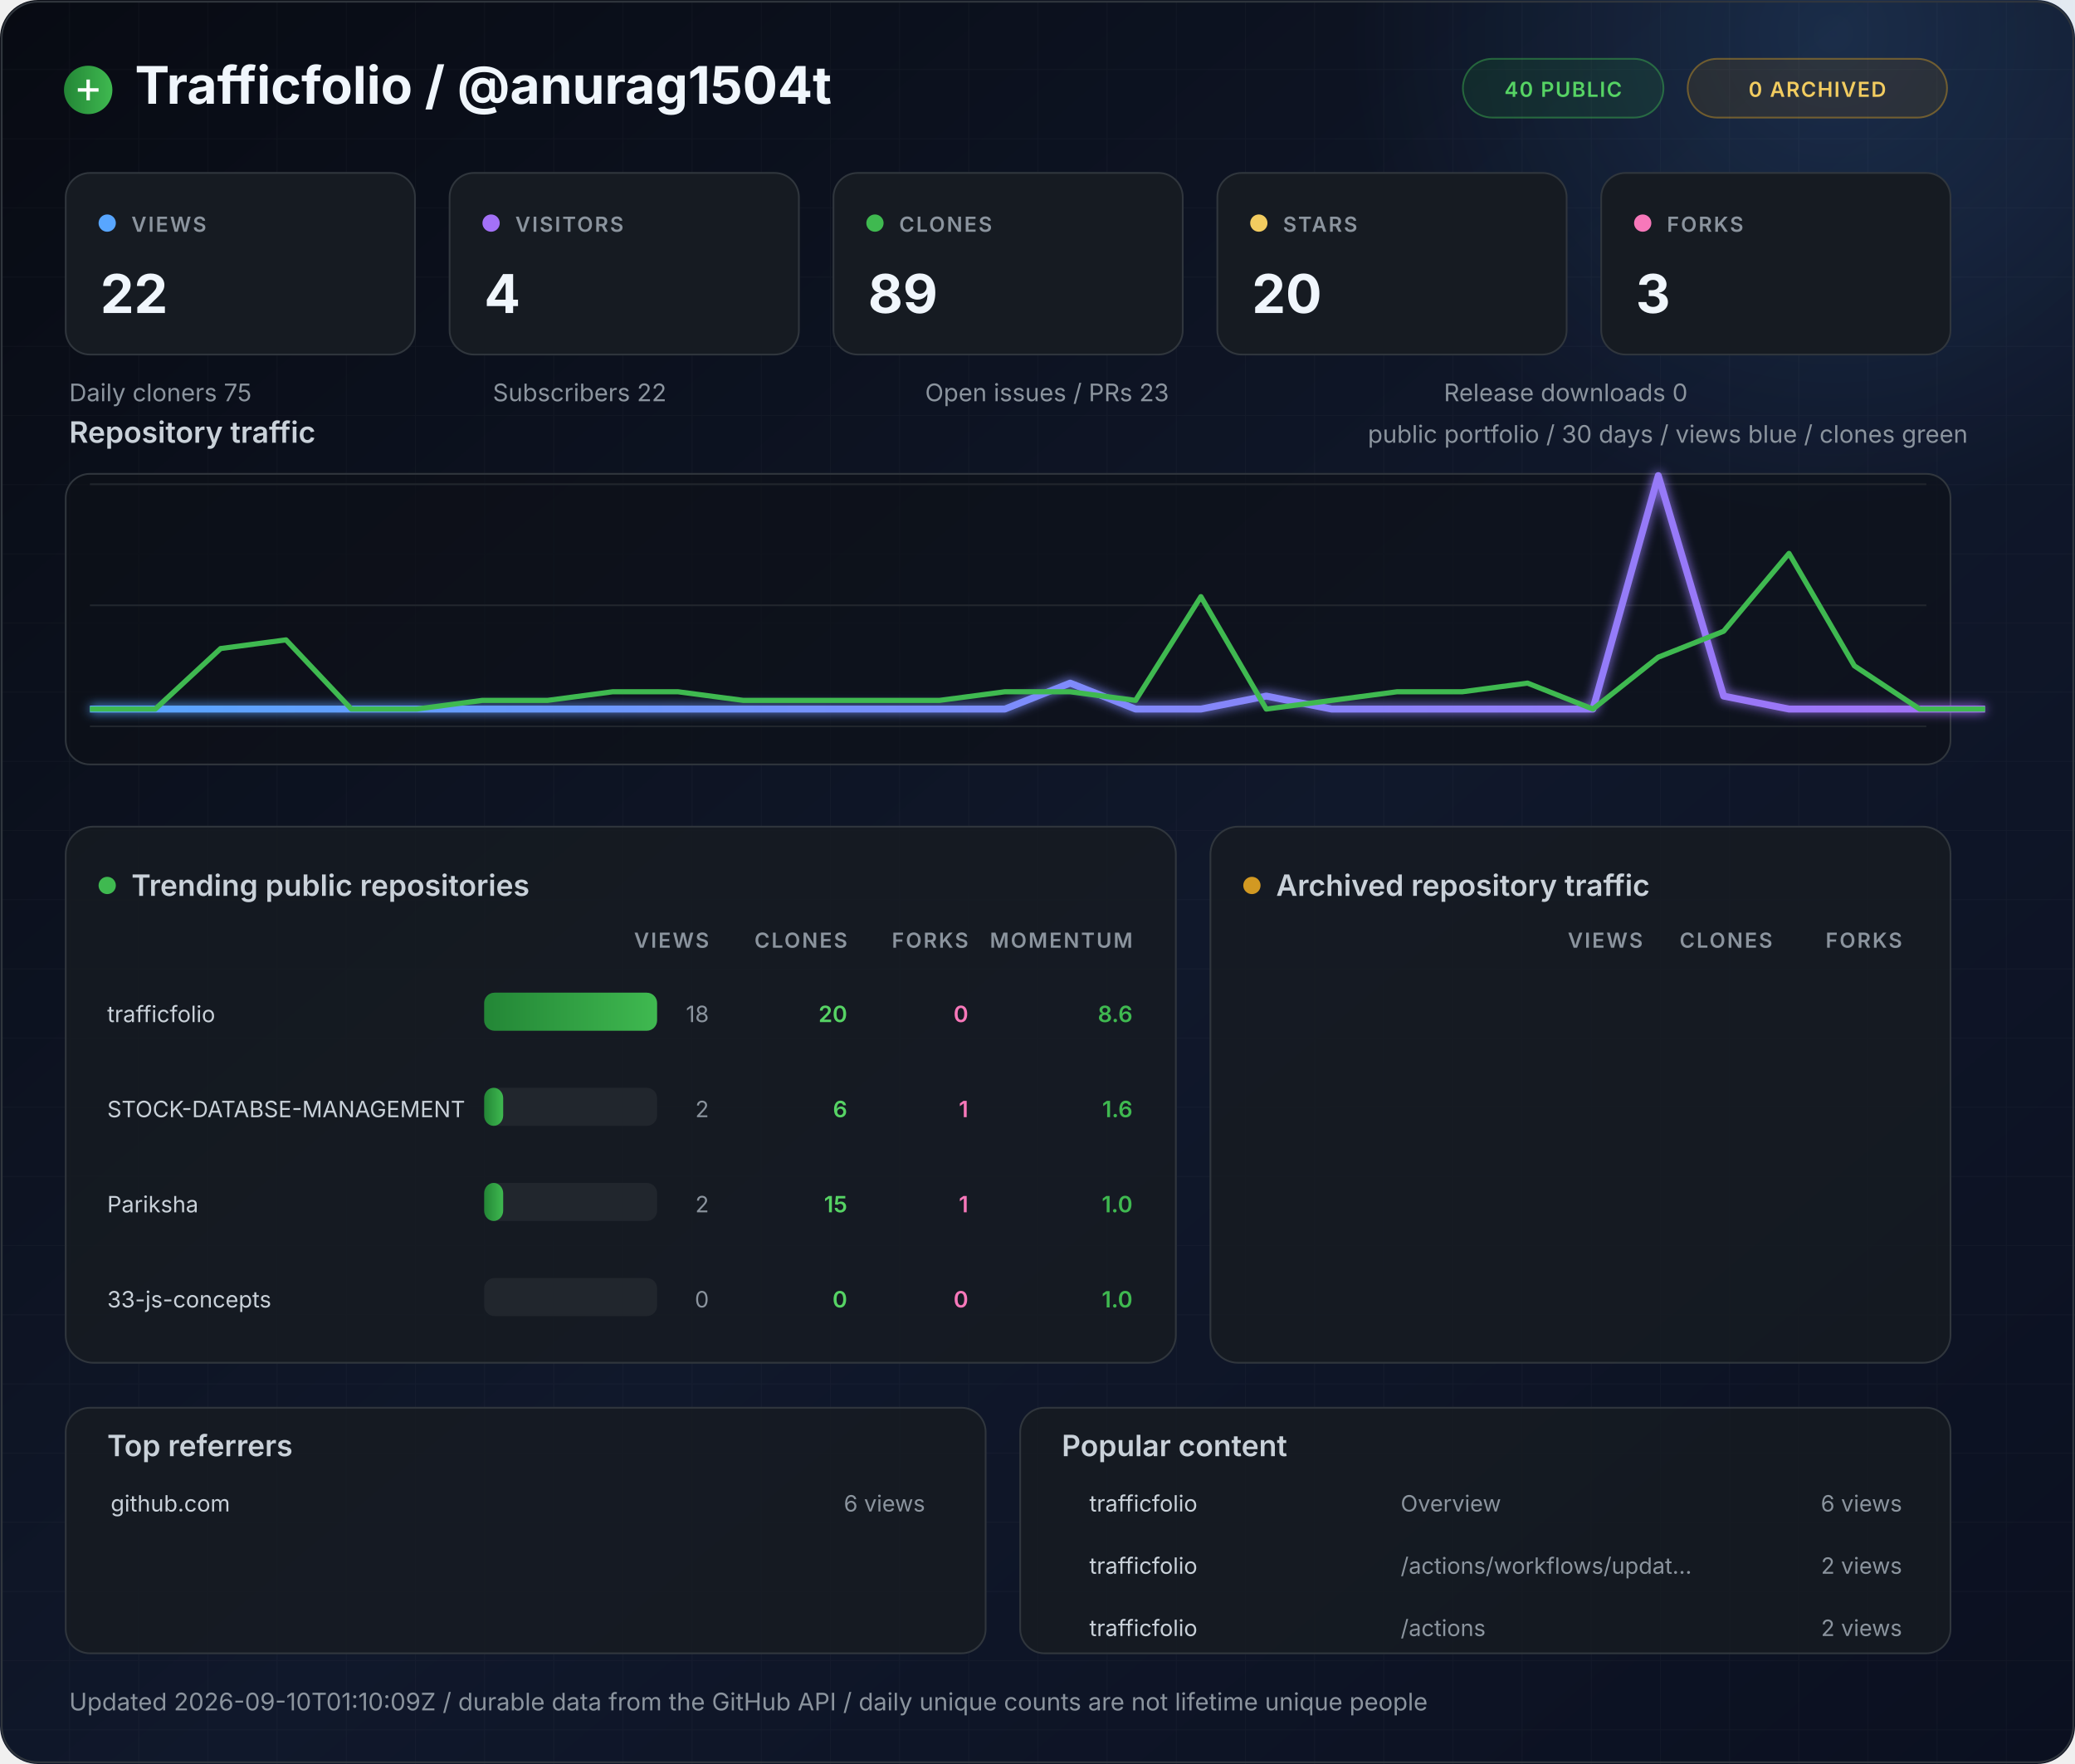
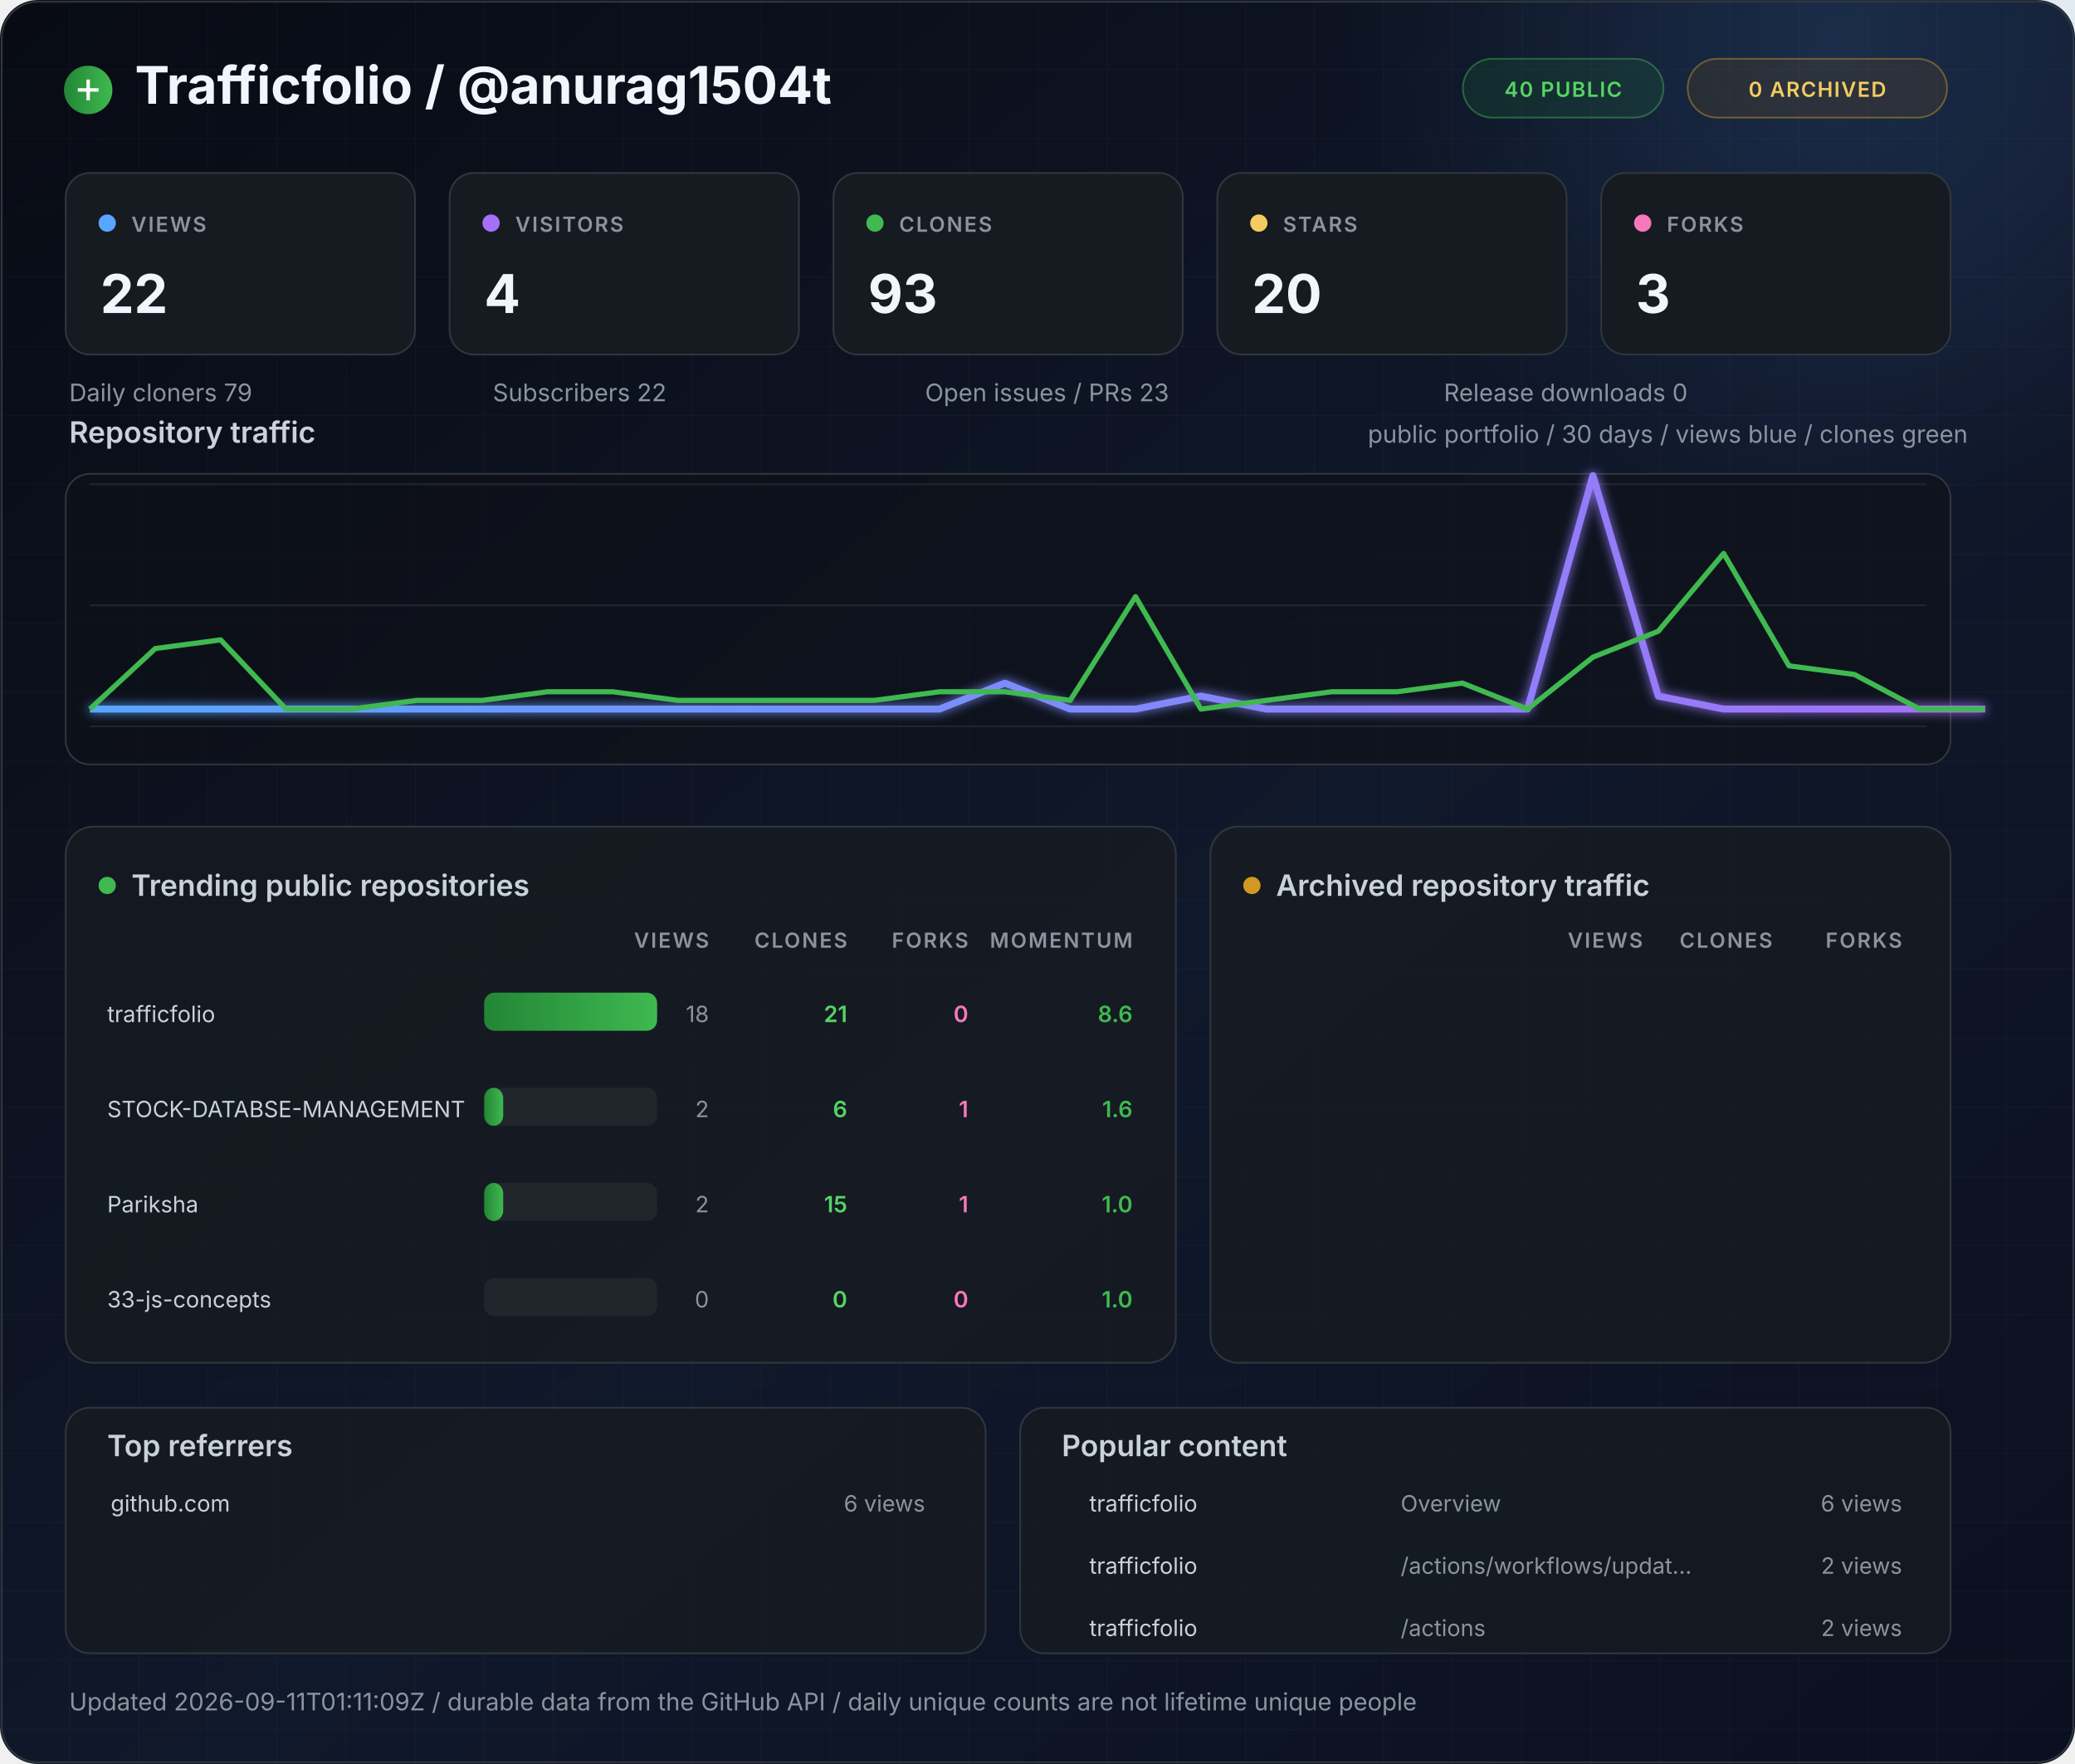
<svg xmlns="http://www.w3.org/2000/svg" width="1200" height="1020" viewBox="0 0 1200 1020" role="img" aria-label="Trafficfolio GitHub analytics dashboard for anurag1504t">
  <defs>
    <linearGradient id="bg" x1="0" y1="0" x2="1" y2="1">
      <stop stop-color="#080b13" />
      <stop offset=".55" stop-color="#10182b" />
      <stop offset="1" stop-color="#0b1020" />
    </linearGradient>
    <linearGradient id="line" x1="0" y1="0" x2="1" y2="0">
      <stop stop-color="#58a6ff" />
      <stop offset="1" stop-color="#a371f7" />
    </linearGradient>
    <linearGradient id="bar" x1="0" y1="0" x2="1" y2="0">
      <stop stop-color="#238636" />
      <stop offset="1" stop-color="#3fb950" />
    </linearGradient>
    <linearGradient id="archiveBar" x1="0" y1="0" x2="1" y2="0">
      <stop stop-color="#9e6a03" />
      <stop offset="1" stop-color="#f2cc60" />
    </linearGradient>
    <radialGradient id="ambient">
      <stop stop-color="#58a6ff" stop-opacity=".16" />
      <stop offset="1" stop-color="#58a6ff" stop-opacity="0" />
    </radialGradient>
    <pattern id="grid" width="40" height="40" patternUnits="userSpaceOnUse">
      <path d="M40 0H0V40" fill="none" stroke="#ffffff" stroke-opacity=".025" />
    </pattern>
    <filter id="glow">
      <feGaussianBlur stdDeviation="3" result="b" />
      <feMerge>
        <feMergeNode in="b" />
        <feMergeNode in="SourceGraphic" />
      </feMerge>
    </filter>
    <style>
    .title{font:750 30px -apple-system,BlinkMacSystemFont,"Segoe UI",sans-serif;fill:#f0f6fc}
    .subtitle{font:14px -apple-system,BlinkMacSystemFont,"Segoe UI",sans-serif;fill:#8b949e}
    .label{font:600 12px -apple-system,BlinkMacSystemFont,"Segoe UI",sans-serif;fill:#8b949e;letter-spacing:1px}
    .metric{font:700 31px -apple-system,BlinkMacSystemFont,"Segoe UI",sans-serif;fill:#f0f6fc}
    .section{font:600 17px -apple-system,BlinkMacSystemFont,"Segoe UI",sans-serif;fill:#c9d1d9}
    .repo,.value,.trend,.archive,.clone,.fork{font:13px -apple-system,BlinkMacSystemFont,"Segoe UI",sans-serif;fill:#c9d1d9}
    .value{fill:#8b949e} .trend{fill:#3fb950;font-weight:600} .archive{fill:#d29922}
    .clone{fill:#56d364;font-weight:600} .fork{fill:#f778ba;font-weight:600}
    .pill{font:600 12px -apple-system,BlinkMacSystemFont,"Segoe UI",sans-serif;letter-spacing:.7px}
  </style>
  </defs>
  <rect width="1200" height="1020" rx="22" fill="url(#bg)" />
  <rect width="1200" height="1020" rx="22" fill="url(#grid)" />
  <circle cx="1060" cy="20" r="280" fill="url(#ambient)" />
  <rect x="1" y="1" width="1198" height="1018" rx="21" fill="none" stroke="#30363d" />
  <circle cx="51" cy="52" r="14" fill="url(#bar)" />
  <path d="M45 52h12M51 46v12" stroke="#fff" stroke-width="2" />
  <text x="78" y="60" class="title">Trafficfolio / @anurag1504t</text>
  <rect x="846" y="34" width="116" height="34" rx="17" fill="#238636" fill-opacity=".16" stroke="#3fb950" stroke-opacity=".45" />
  <text x="904" y="56" text-anchor="middle" class="pill" fill="#56d364">40 PUBLIC</text>
  <rect x="976" y="34" width="150" height="34" rx="17" fill="#9e6a03" fill-opacity=".14" stroke="#d29922" stroke-opacity=".45" />
  <text x="1051" y="56" text-anchor="middle" class="pill" fill="#f2cc60">0 ARCHIVED</text>
  <rect x="38" y="100" width="202" height="105" rx="14" fill="#161b22" stroke="#30363d" />
  <circle cx="62" cy="129" r="5" fill="#58a6ff" />
  <text x="76" y="134" class="label">VIEWS</text>
  <text x="58" y="181" class="metric">22</text>
  <rect x="260" y="100" width="202" height="105" rx="14" fill="#161b22" stroke="#30363d" />
  <circle cx="284" cy="129" r="5" fill="#a371f7" />
  <text x="298" y="134" class="label">VISITORS</text>
  <text x="280" y="181" class="metric">4</text>
  <rect x="482" y="100" width="202" height="105" rx="14" fill="#161b22" stroke="#30363d" />
  <circle cx="506" cy="129" r="5" fill="#3fb950" />
  <text x="520" y="134" class="label">CLONES</text>
-   <text x="502" y="181" class="metric">89</text>
+   <text x="502" y="181" class="metric">93</text>
  <rect x="704" y="100" width="202" height="105" rx="14" fill="#161b22" stroke="#30363d" />
  <circle cx="728" cy="129" r="5" fill="#f2cc60" />
  <text x="742" y="134" class="label">STARS</text>
  <text x="724" y="181" class="metric">20</text>
  <rect x="926" y="100" width="202" height="105" rx="14" fill="#161b22" stroke="#30363d" />
  <circle cx="950" cy="129" r="5" fill="#f778ba" />
  <text x="964" y="134" class="label">FORKS</text>
  <text x="946" y="181" class="metric">3</text>
-   <text x="40" y="232" class="subtitle">Daily cloners 75</text>
+   <text x="40" y="232" class="subtitle">Daily cloners 79</text>
  <text x="285" y="232" class="subtitle">Subscribers 22</text>
  <text x="535" y="232" class="subtitle">Open issues / PRs 23</text>
  <text x="835" y="232" class="subtitle">Release downloads 0</text>
  <text x="40" y="256" class="section">Repository traffic</text>
  <text x="1138" y="256" text-anchor="end" class="subtitle">public portfolio / 30 days / views blue / clones green</text>
  <rect x="38" y="274" width="1090" height="168" rx="14" fill="#0d1117" fill-opacity=".62" stroke="#30363d" />
  <line x1="52" y1="420" x2="1114" y2="420" stroke="#21262d" />
  <line x1="52" y1="350" x2="1114" y2="350" stroke="#21262d" />
  <line x1="52" y1="280" x2="1114" y2="280" stroke="#21262d" />
-   <polyline points="52.0,410.0 89.8,410.0 127.6,410.0 165.4,410.0 203.2,410.0 241.0,410.0 278.8,410.0 316.6,410.0 354.3,410.0 392.1,410.0 429.9,410.0 467.7,410.0 505.5,410.0 543.3,410.0 581.1,410.0 618.9,395.0 656.7,410.0 694.5,410.0 732.3,402.5 770.1,410.0 807.9,410.0 845.7,410.0 883.4,410.0 921.2,410.0 959.0,275.0 996.8,402.5 1034.6,410.0 1072.4,410.0 1110.2,410.0 1148.0,410.0" fill="none" stroke="url(#line)" stroke-width="4" stroke-linejoin="round" filter="url(#glow)" />
-   <polyline points="52.0,410.0 89.8,410.0 127.6,375.0 165.4,370.0 203.2,410.0 241.0,410.0 278.8,405.0 316.6,405.0 354.3,400.0 392.1,400.0 429.9,405.0 467.7,405.0 505.5,405.0 543.3,405.0 581.1,400.0 618.9,400.0 656.7,405.0 694.5,345.0 732.3,410.0 770.1,405.0 807.9,400.0 845.7,400.0 883.4,395.0 921.2,410.0 959.0,380.0 996.8,365.0 1034.6,320.0 1072.4,385.0 1110.2,410.0 1148.0,410.0" fill="none" stroke="#3fb950" stroke-width="3" stroke-linejoin="round" />
+   <polyline points="52.0,410.0 89.8,410.0 127.6,410.0 165.4,410.0 203.2,410.0 241.0,410.0 278.8,410.0 316.6,410.0 354.3,410.0 392.1,410.0 429.9,410.0 467.7,410.0 505.5,410.0 543.3,410.0 581.1,395.0 618.9,410.0 656.7,410.0 694.5,402.5 732.3,410.0 770.1,410.0 807.9,410.0 845.7,410.0 883.4,410.0 921.2,275.0 959.0,402.5 996.8,410.0 1034.6,410.0 1072.4,410.0 1110.2,410.0 1148.0,410.0" fill="none" stroke="url(#line)" stroke-width="4" stroke-linejoin="round" filter="url(#glow)" />
+   <polyline points="52.0,410.0 89.8,375.0 127.6,370.0 165.4,410.0 203.2,410.0 241.0,405.0 278.8,405.0 316.6,400.0 354.3,400.0 392.1,405.0 429.9,405.0 467.7,405.0 505.5,405.0 543.3,400.0 581.1,400.0 618.9,405.0 656.7,345.0 694.5,410.0 732.3,405.0 770.1,400.0 807.9,400.0 845.7,395.0 883.4,410.0 921.2,380.0 959.0,365.0 996.8,320.0 1034.6,385.0 1072.4,390.0 1110.2,410.0 1148.0,410.0" fill="none" stroke="#3fb950" stroke-width="3" stroke-linejoin="round" />
  <rect x="38" y="478" width="642" height="310" rx="16" fill="#161b22" fill-opacity=".82" stroke="#30363d" />
  <circle cx="62" cy="512" r="5" fill="#3fb950" />
  <text x="76" y="518" class="section">Trending public repositories</text>
  <text x="410" y="548" text-anchor="end" class="label">VIEWS</text>
  <text x="490" y="548" text-anchor="end" class="label">CLONES</text>
  <text x="560" y="548" text-anchor="end" class="label">FORKS</text>
  <text x="655" y="548" text-anchor="end" class="label">MOMENTUM</text>
  <text x="62" y="591" class="repo">trafficfolio</text>
  <rect x="280" y="574" width="100" height="22" rx="6" fill="#21262d" />
  <rect x="280" y="574" width="100" height="22" rx="6" fill="url(#bar)" />
  <text x="410" y="591" text-anchor="end" class="value">18</text>
-   <text x="490" y="591" text-anchor="end" class="clone">20</text>
+   <text x="490" y="591" text-anchor="end" class="clone">21</text>
  <text x="560" y="591" text-anchor="end" class="fork">0</text>
  <text x="655" y="591" text-anchor="end" class="trend">8.6</text>
  <text x="62" y="646" class="repo">STOCK-DATABSE-MANAGEMENT</text>
  <rect x="280" y="629" width="100" height="22" rx="6" fill="#21262d" />
  <rect x="280" y="629" width="11" height="22" rx="6" fill="url(#bar)" />
  <text x="410" y="646" text-anchor="end" class="value">2</text>
  <text x="490" y="646" text-anchor="end" class="clone">6</text>
  <text x="560" y="646" text-anchor="end" class="fork">1</text>
  <text x="655" y="646" text-anchor="end" class="trend">1.6</text>
  <text x="62" y="701" class="repo">Pariksha</text>
  <rect x="280" y="684" width="100" height="22" rx="6" fill="#21262d" />
  <rect x="280" y="684" width="11" height="22" rx="6" fill="url(#bar)" />
  <text x="410" y="701" text-anchor="end" class="value">2</text>
  <text x="490" y="701" text-anchor="end" class="clone">15</text>
  <text x="560" y="701" text-anchor="end" class="fork">1</text>
  <text x="655" y="701" text-anchor="end" class="trend">1.0</text>
  <text x="62" y="756" class="repo">33-js-concepts</text>
  <rect x="280" y="739" width="100" height="22" rx="6" fill="#21262d" />
  <rect x="280" y="739" width="0" height="22" rx="6" fill="url(#bar)" />
  <text x="410" y="756" text-anchor="end" class="value">0</text>
  <text x="490" y="756" text-anchor="end" class="clone">0</text>
  <text x="560" y="756" text-anchor="end" class="fork">0</text>
  <text x="655" y="756" text-anchor="end" class="trend">1.0</text>
  <rect x="700" y="478" width="428" height="310" rx="16" fill="#161b22" fill-opacity=".82" stroke="#30363d" />
  <circle cx="724" cy="512" r="5" fill="#d29922" />
  <text x="738" y="518" class="section">Archived repository traffic</text>
  <text x="950" y="548" text-anchor="end" class="label">VIEWS</text>
  <text x="1025" y="548" text-anchor="end" class="label">CLONES</text>
  <text x="1100" y="548" text-anchor="end" class="label">FORKS</text>
  <rect x="38" y="814" width="532" height="142" rx="14" fill="#161b22" fill-opacity=".82" stroke="#30363d" />
  <text x="62" y="842" class="section">Top referrers</text>
  <text x="64" y="874" class="repo">github.com</text>
  <text x="535" y="874" text-anchor="end" class="value">6 views</text>
  <rect x="590" y="814" width="538" height="142" rx="14" fill="#161b22" fill-opacity=".82" stroke="#30363d" />
  <text x="614" y="842" class="section">Popular content</text>
  <text x="630" y="874" class="repo">trafficfolio</text>
  <text x="810" y="874" class="value">Overview</text>
  <text x="1100" y="874" text-anchor="end" class="value">6 views</text>
  <text x="630" y="910" class="repo">trafficfolio</text>
  <text x="810" y="910" class="value">/actions/workflows/updat...</text>
  <text x="1100" y="910" text-anchor="end" class="value">2 views</text>
  <text x="630" y="946" class="repo">trafficfolio</text>
  <text x="810" y="946" class="value">/actions</text>
  <text x="1100" y="946" text-anchor="end" class="value">2 views</text>
-   <text x="40" y="989" class="subtitle">Updated 2026-09-10T01:10:09Z / durable data from the GitHub API / daily unique counts are not lifetime unique people</text>
+   <text x="40" y="989" class="subtitle">Updated 2026-09-11T01:11:09Z / durable data from the GitHub API / daily unique counts are not lifetime unique people</text>
</svg>
